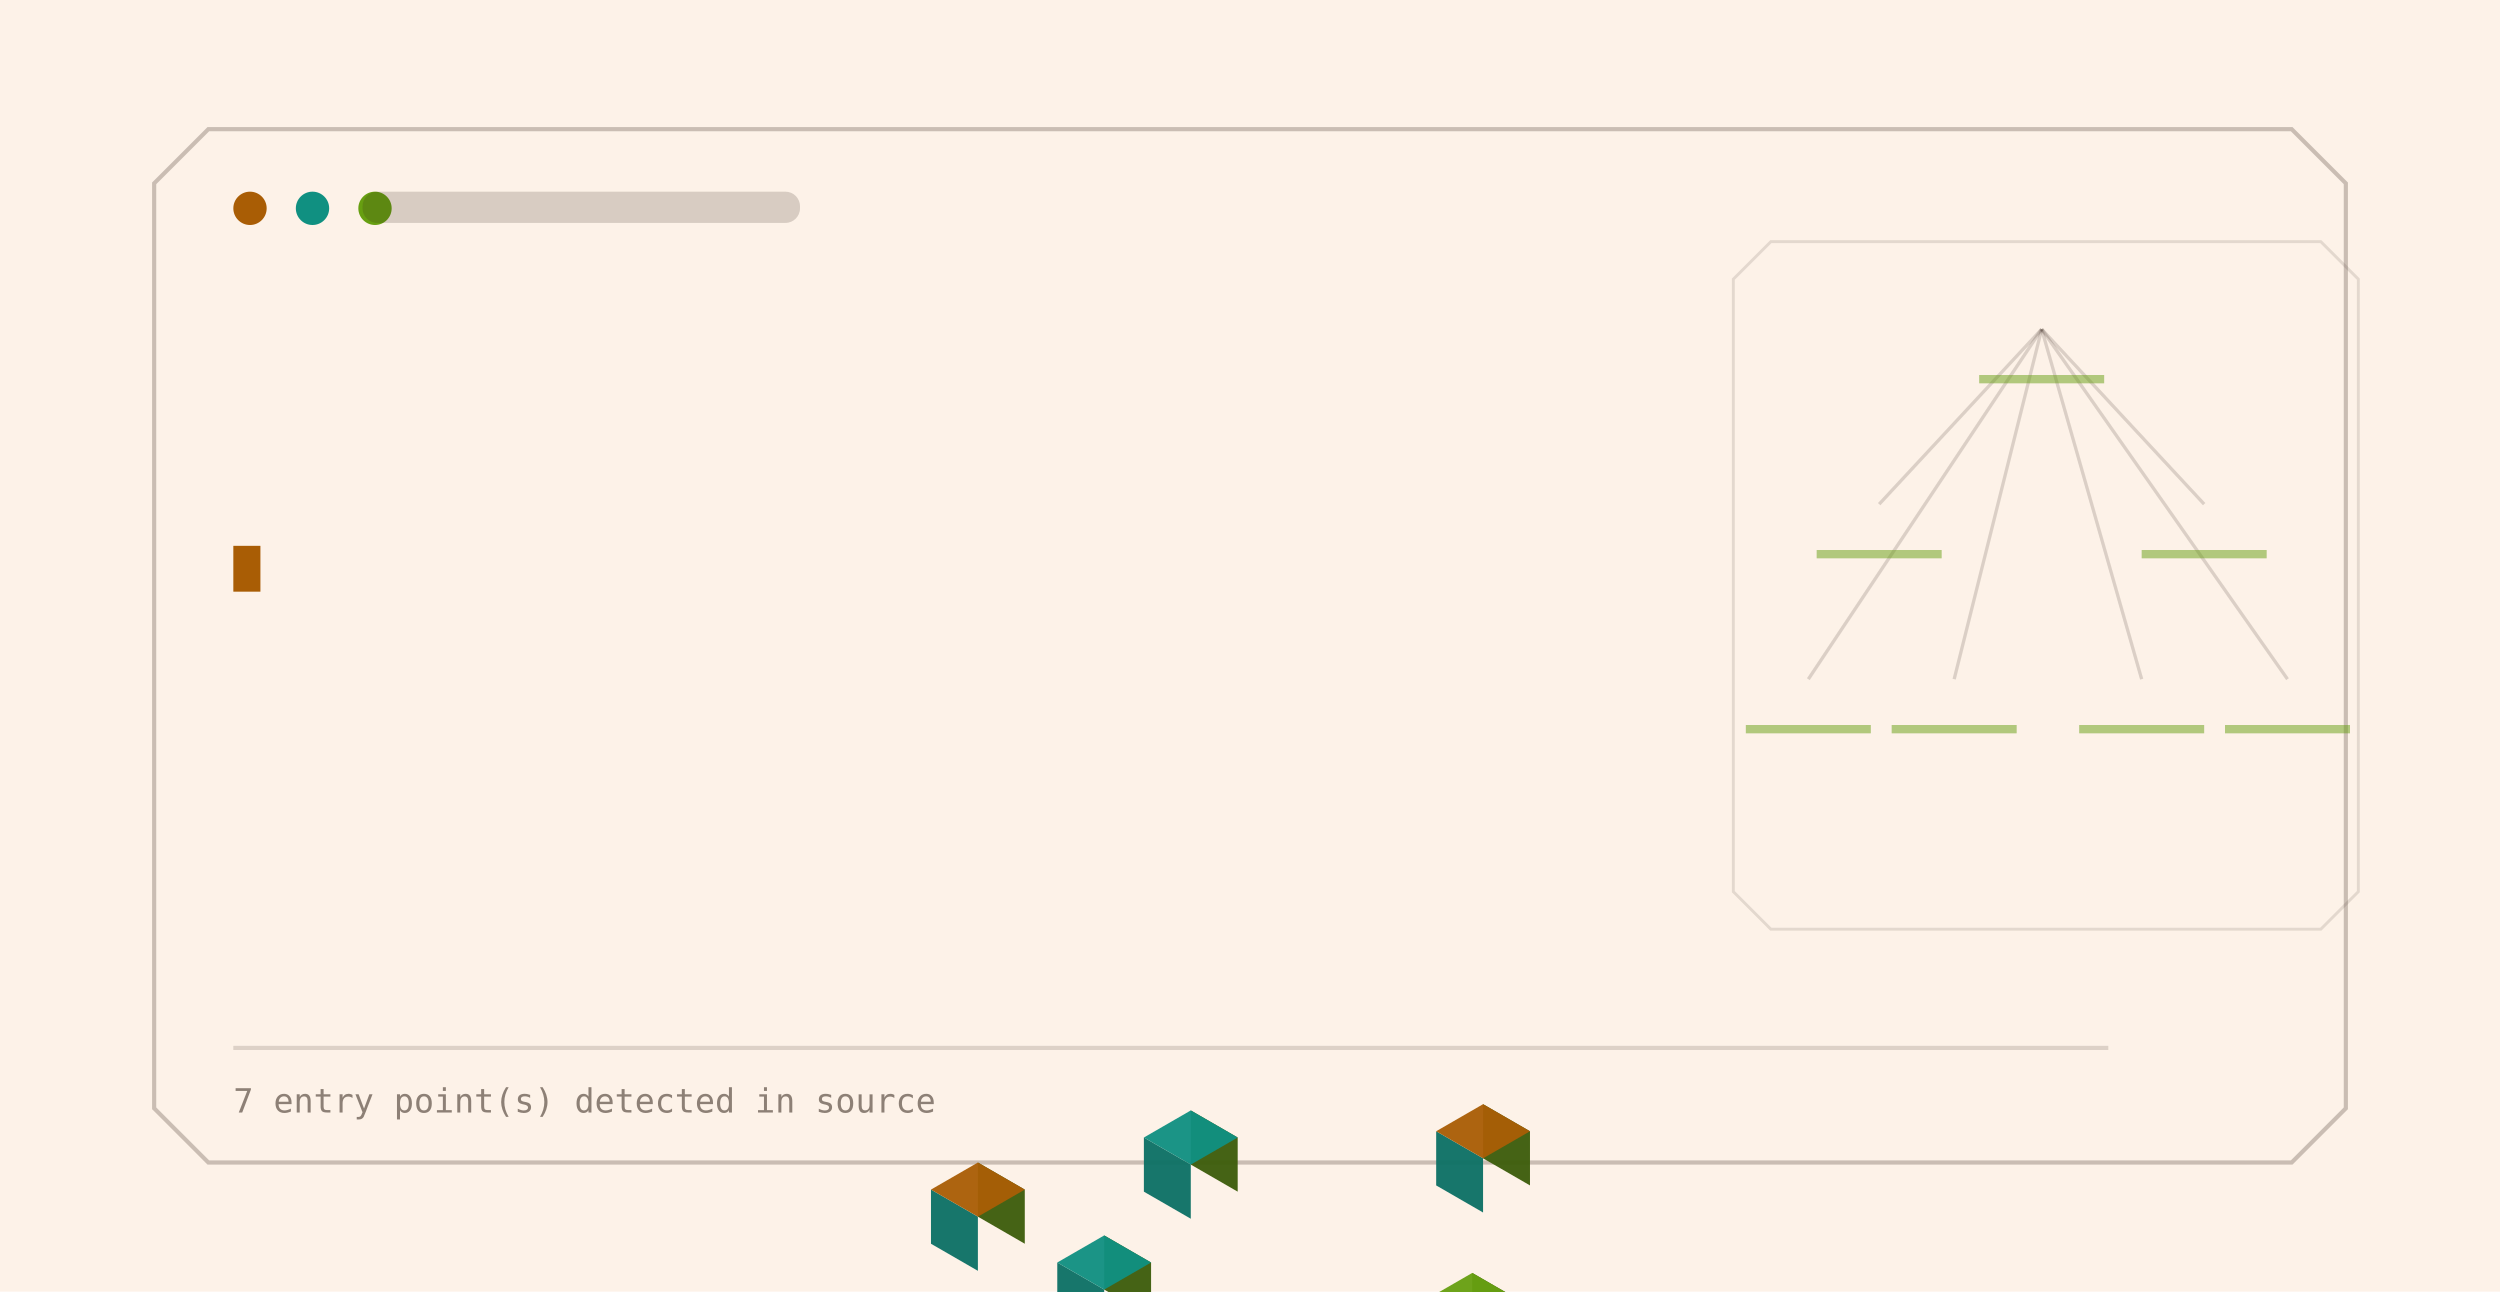
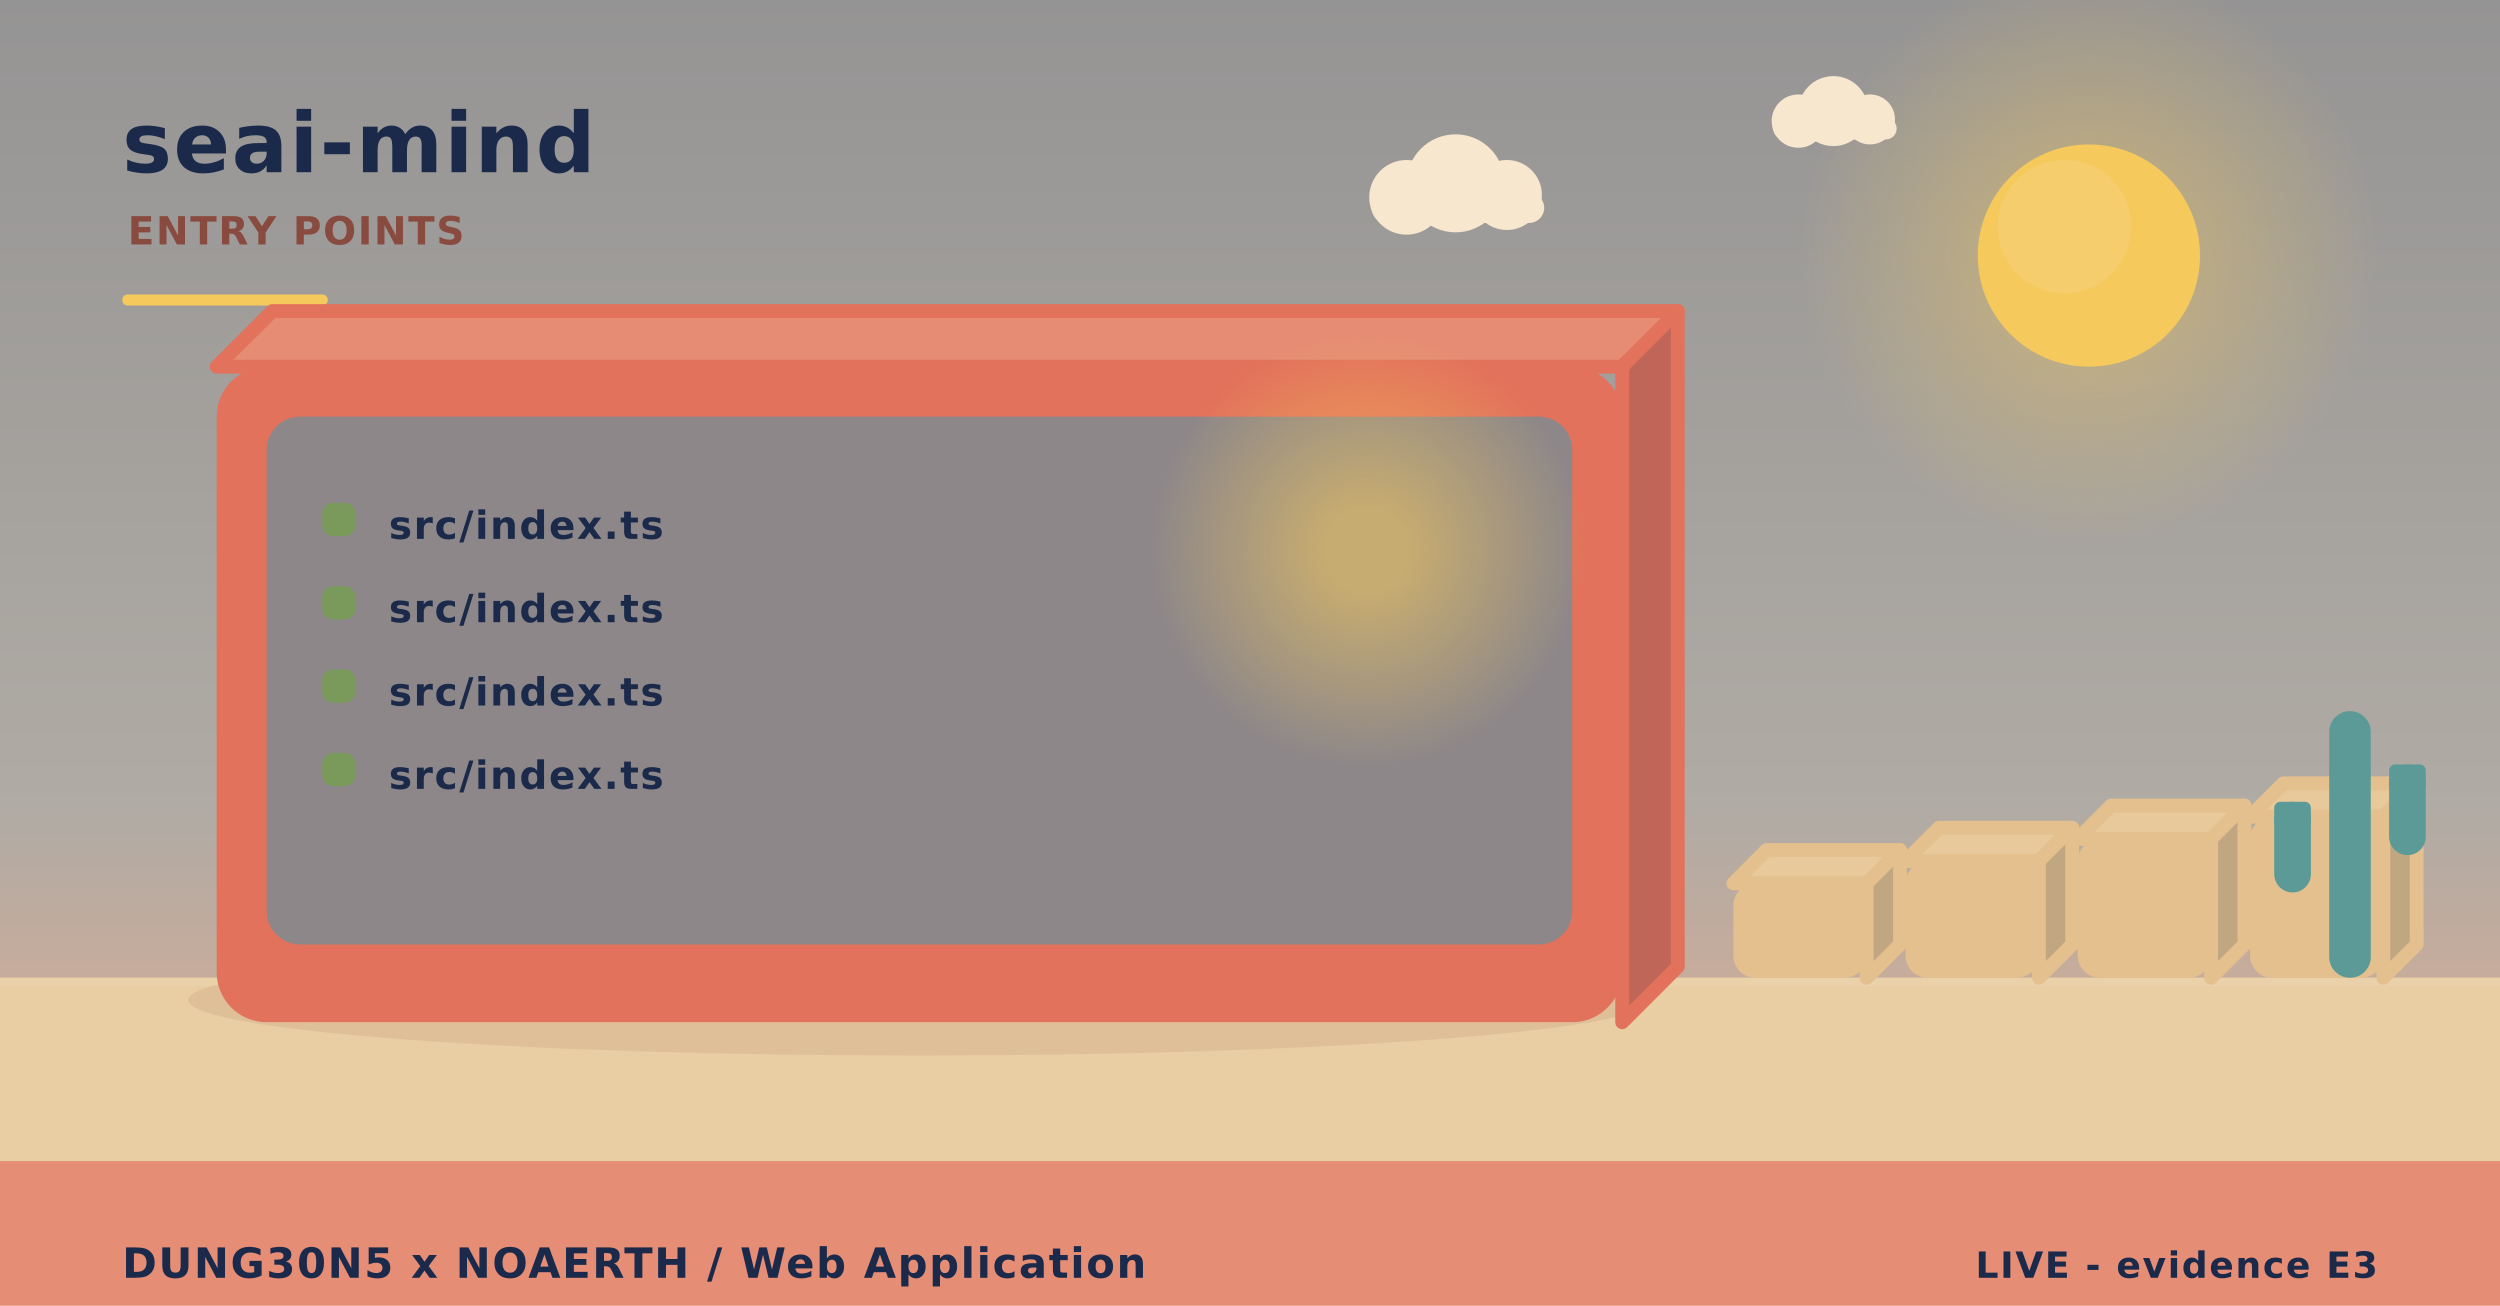
- <svg xmlns="http://www.w3.org/2000/svg" viewBox="0 0 1200 620" width="1200" height="620" role="img" aria-label="seai-mind command surface">
-   <rect width="1200" height="620" fill="#fdf2e8" />
-   <defs>
-     <linearGradient id="gt" x1="0" y1="0" x2="1" y2="1">
-       <stop offset="0%" stop-color="#a95d05" />
-       <stop offset="100%" stop-color="#109081" />
-     </linearGradient>
-   </defs>
-   <path d="M100.00,62.00 H1100.00 L1126.00,88.00 V532.00 L1100.00,558.00 H100.00 L74.00,532.00 V88.00 Z" fill="none" stroke="rgba(50,36,24,0.300)" stroke-width="2.00" opacity="0.85" />
-   <circle cx="120.00" cy="100.00" r="8.00" fill="#a95d05" opacity="1.00" />
-   <circle cx="150.00" cy="100.00" r="8.00" fill="#109081" opacity="1.00" />
-   <circle cx="180.00" cy="100.00" r="8.00" fill="#679f11" opacity="1.00" />
-   <rect x="174.00" y="92.00" width="210.00" height="15.00" rx="7.00" fill="rgba(50,36,24,0.180)" opacity="1.00" />
-   <text x="112" y="148" font-family="ui-monospace,SFMono-Regular,Menlo,monospace" font-size="21" fill="rgba(50,36,24,0.800)" opacity="0">src/index.ts<animate attributeName="opacity" values="0;1;1;0" dur="1.5s" begin="0.0s" repeatCount="indefinite" />
-   </text>
-   <text x="112" y="182" font-family="ui-monospace,SFMono-Regular,Menlo,monospace" font-size="21" fill="rgba(50,36,24,0.800)" opacity="0">src/index.ts<animate attributeName="opacity" values="0;1;1;0" dur="1.5s" begin="1.5s" repeatCount="indefinite" />
-   </text>
-   <text x="112" y="216" font-family="ui-monospace,SFMono-Regular,Menlo,monospace" font-size="21" fill="rgba(50,36,24,0.800)" opacity="0">src/index.ts<animate attributeName="opacity" values="0;1;1;0" dur="1.5s" begin="3.0s" repeatCount="indefinite" />
-   </text>
-   <text x="112" y="250" font-family="ui-monospace,SFMono-Regular,Menlo,monospace" font-size="21" fill="rgba(50,36,24,0.800)" opacity="0">src/index.ts<animate attributeName="opacity" values="0;1;1;0" dur="1.5s" begin="4.5s" repeatCount="indefinite" />
-   </text>
-   <rect x="112" y="262" width="13" height="22" fill="#a95d05">
-     <animate attributeName="opacity" values="1;0;1" dur="1.05s" begin="0s" repeatCount="indefinite" />
-   </rect>
-   <path d="M850.00,116.00 H1114.00 L1132.00,134.00 V428.00 L1114.00,446.00 H850.00 L832.00,428.00 V134.00 Z" fill="none" stroke="rgba(50,36,24,0.180)" stroke-width="1.40" opacity="0.70" />
-   <line x1="980.00" y1="158.00" x2="902.00" y2="242.00" stroke="rgba(50,36,24,0.300)" stroke-width="1.60" opacity="0.55" />
-   <line x1="980.00" y1="158.00" x2="1058.00" y2="242.00" stroke="rgba(50,36,24,0.300)" stroke-width="1.60" opacity="0.55" />
-   <line x1="980.00" y1="158.00" x2="868.00" y2="326.00" stroke="rgba(50,36,24,0.300)" stroke-width="1.60" opacity="0.55" />
-   <line x1="980.00" y1="158.00" x2="938.00" y2="326.00" stroke="rgba(50,36,24,0.300)" stroke-width="1.60" opacity="0.55" />
-   <line x1="980.00" y1="158.00" x2="1028.00" y2="326.00" stroke="rgba(50,36,24,0.300)" stroke-width="1.60" opacity="0.55" />
-   <line x1="980.00" y1="158.00" x2="1098.00" y2="326.00" stroke="rgba(50,36,24,0.300)" stroke-width="1.60" opacity="0.55" />
-   <polygon points="711.87,556.00 734.39,569.00 734.39,543.00 711.87,530.00" fill="#3c5c0a" opacity="0.95" />
-   <polygon points="689.36,569.00 711.87,582.00 711.87,556.00 689.36,543.00" fill="#0c7065" opacity="0.95" />
-   <polygon points="711.87,530.00 734.39,543.00 711.87,556.00 689.36,543.00" fill="#a95d05" opacity="0.95" />
+ <svg xmlns="http://www.w3.org/2000/svg" width="900" height="470" viewBox="0 0 900 470" role="img" aria-label="seai-mind - how it is operated">
+   <linearGradient id="skyt" x1="0" y1="0" x2="0" y2="1">
+     <stop offset="0" stop-color="#959494" />
+     <stop offset="0.62" stop-color="#b0aba4" />
+     <stop offset="1" stop-color="#f3ad8a" />
+   </linearGradient>
+   <rect width="900" height="470" fill="url(#skyt)" />
+   <radialGradient id="sunt">
+     <stop offset="0.35" stop-color="#f5c95c" stop-opacity="0.34" />
+     <stop offset="1" stop-color="#f5c95c" stop-opacity="0" />
+   </radialGradient>
+   <circle cx="752" cy="92" r="104" fill="url(#sunt)" />
+   <circle cx="752" cy="92" r="40" fill="#f5c95c" />
+   <circle cx="743.2" cy="81.6" r="24" fill="#f5d27e" opacity="0.5" />
  <g>
-     <rect x="950.00" y="180.00" width="60.00" height="4.00" rx="0.00" fill="rgba(103,159,17,0.500)" opacity="1.00" />
-     <animate attributeName="opacity" values="0.25;1.0;0.25" dur="11.6s" begin="0.0s" repeatCount="indefinite" />
+     <circle cx="524" cy="66" r="17.64" fill="#f6e7ce" />
+     <circle cx="506.36" cy="71.04" r="13.44" fill="#f6e7ce" />
+     <circle cx="542.48" cy="70.2" r="12.6" fill="#f6e7ce" />
+     <rect x="493.76" y="69.36" width="62.16" height="10.92" rx="5.46" fill="#f6e7ce" />
+     <animateTransform attributeName="transform" type="translate" values="0 0;24 0;0 0" dur="36s" begin="0s" repeatCount="indefinite" />
  </g>
-   <polygon points="571.58,559.00 594.09,572.00 594.09,546.00 571.58,533.00" fill="#3c5c0a" opacity="0.95" />
-   <polygon points="549.06,572.00 571.58,585.00 571.58,559.00 549.06,546.00" fill="#0c7065" opacity="0.95" />
-   <polygon points="571.58,533.00 594.09,546.00 571.58,559.00 549.06,546.00" fill="#109081" opacity="0.95" />
  <g>
-     <rect x="872.00" y="264.00" width="60.00" height="4.00" rx="0.00" fill="rgba(103,159,17,0.500)" opacity="1.00" />
-     <animate attributeName="opacity" values="0.25;1.0;0.25" dur="11.6s" begin="0.4s" repeatCount="indefinite" />
+     <circle cx="660" cy="40" r="12.6" fill="#f6e7ce" />
+     <circle cx="647.4" cy="43.6" r="9.6" fill="#f6e7ce" />
+     <circle cx="673.2" cy="43" r="9" fill="#f6e7ce" />
+     <rect x="638.4" y="42.4" width="44.4" height="7.8" rx="3.9" fill="#f6e7ce" />
+     <animateTransform attributeName="transform" type="translate" values="0 0;-18 0;0 0" dur="46s" begin="3s" repeatCount="indefinite" />
  </g>
-   <polygon points="706.68,637.00 729.19,650.00 729.19,624.00 706.68,611.00" fill="#3c5c0a" opacity="0.95" />
-   <polygon points="684.16,650.00 706.68,663.00 706.68,637.00 684.16,624.00" fill="#0c7065" opacity="0.95" />
-   <polygon points="706.68,611.00 729.19,624.00 706.68,637.00 684.16,624.00" fill="#679f11" opacity="0.95" />
+   <rect x="0" y="352" width="900" height="118" fill="#e9cda3" />
+   <rect x="0" y="352" width="900" height="3" fill="#ebd1a9" />
+   <text x="44" y="62" font-family="Verdana,DejaVu Sans,sans-serif" font-size="30" font-weight="700" letter-spacing="0.6" fill="#1b2a4a" text-anchor="start">seai-mind</text>
+   <text x="46" y="88" font-family="Verdana,DejaVu Sans,sans-serif" font-size="14" font-weight="700" letter-spacing="0.6" fill="#894b3f" text-anchor="start">ENTRY POINTS</text>
+   <rect x="44" y="106" width="74" height="4" rx="2" fill="#f5c95c" />
+   <ellipse cx="331" cy="360" rx="263.2" ry="20" fill="rgba(138,90,68,0.11)" />
+   <path d="M78,132 L584,132 L604,112 L98,112 Z" fill="#e68c74" stroke="#e2725b" stroke-width="5" stroke-linejoin="round" />
+   <path d="M584,132 L604,112 L604,348 L584,368 Z" fill="#c06658" stroke="#e2725b" stroke-width="5" stroke-linejoin="round" />
+   <rect x="78" y="132" width="506" height="236" rx="18" fill="#e2725b" />
+   <rect x="96" y="150" width="470" height="190" rx="12" fill="#88888c" opacity="0.94" />
+   <radialGradient id="lamp43156">
+     <stop offset="0.2" stop-color="#f5c95c" stop-opacity="0.55" />
+     <stop offset="1" stop-color="#f5c95c" stop-opacity="0" />
+   </radialGradient>
+   <circle cx="492" cy="198" r="78" fill="url(#lamp43156)" />
+   <rect x="116" y="181" width="12" height="12" rx="4" fill="#7a9a5c" />
  <g>
-     <rect x="1028.00" y="264.00" width="60.00" height="4.00" rx="0.00" fill="rgba(103,159,17,0.500)" opacity="1.00" />
-     <animate attributeName="opacity" values="0.25;1.0;0.25" dur="11.6s" begin="0.8s" repeatCount="indefinite" />
+     <text x="140" y="194" font-family="Verdana,DejaVu Sans,sans-serif" font-size="14" font-weight="700" letter-spacing="0.6" fill="#1b2a4a" text-anchor="start">src/index.ts</text>
+     <animateTransform attributeName="transform" type="translate" values="0 10;0 0" dur="0.7s" begin="0.4s" fill="freeze" />
  </g>
-   <polygon points="469.39,584.00 491.90,597.00 491.90,571.00 469.39,558.00" fill="#3c5c0a" opacity="0.95" />
-   <polygon points="446.87,597.00 469.39,610.00 469.39,584.00 446.87,571.00" fill="#0c7065" opacity="0.95" />
-   <polygon points="469.39,558.00 491.90,571.00 469.39,584.00 446.87,571.00" fill="#a95d05" opacity="0.95" />
+   <rect x="116" y="211" width="12" height="12" rx="4" fill="#7a9a5c" />
  <g>
-     <rect x="838.00" y="348.00" width="60.00" height="4.00" rx="0.00" fill="rgba(103,159,17,0.500)" opacity="1.00" />
-     <animate attributeName="opacity" values="0.25;1.0;0.25" dur="11.6s" begin="1.2s" repeatCount="indefinite" />
+     <text x="140" y="224" font-family="Verdana,DejaVu Sans,sans-serif" font-size="14" font-weight="700" letter-spacing="0.6" fill="#1b2a4a" text-anchor="start">src/index.ts</text>
+     <animateTransform attributeName="transform" type="translate" values="0 10;0 0" dur="0.7s" begin="0.7s" fill="freeze" />
  </g>
-   <polygon points="530.01,619.00 552.52,632.00 552.52,606.00 530.01,593.00" fill="#3c5c0a" opacity="0.95" />
-   <polygon points="507.49,632.00 530.01,645.00 530.01,619.00 507.49,606.00" fill="#0c7065" opacity="0.95" />
-   <polygon points="530.01,593.00 552.52,606.00 530.01,619.00 507.49,606.00" fill="#109081" opacity="0.95" />
+   <rect x="116" y="241" width="12" height="12" rx="4" fill="#7a9a5c" />
  <g>
-     <rect x="908.00" y="348.00" width="60.00" height="4.00" rx="0.00" fill="rgba(103,159,17,0.500)" opacity="1.00" />
-     <animate attributeName="opacity" values="0.25;1.0;0.25" dur="11.6s" begin="1.6s" repeatCount="indefinite" />
+     <text x="140" y="254" font-family="Verdana,DejaVu Sans,sans-serif" font-size="14" font-weight="700" letter-spacing="0.6" fill="#1b2a4a" text-anchor="start">src/index.ts</text>
+     <animateTransform attributeName="transform" type="translate" values="0 10;0 0" dur="0.7s" begin="1s" fill="freeze" />
  </g>
-   <polygon points="607.95,664.00 630.47,677.00 630.47,651.00 607.95,638.00" fill="#3c5c0a" opacity="0.95" />
-   <polygon points="585.43,677.00 607.95,690.00 607.95,664.00 585.43,651.00" fill="#0c7065" opacity="0.95" />
-   <polygon points="607.95,638.00 630.47,651.00 607.95,664.00 585.43,651.00" fill="#679f11" opacity="0.95" />
-   <g>
-     <rect x="998.00" y="348.00" width="60.00" height="4.00" rx="0.00" fill="rgba(103,159,17,0.500)" opacity="1.00" />
-     <animate attributeName="opacity" values="0.25;1.0;0.25" dur="11.6s" begin="2.0s" repeatCount="indefinite" />
-   </g>
-   <polygon points="668.57,699.00 691.09,712.00 691.09,686.00 668.57,673.00" fill="#3c5c0a" opacity="0.95" />
-   <polygon points="646.05,712.00 668.57,725.00 668.57,699.00 646.05,686.00" fill="#0c7065" opacity="0.95" />
-   <polygon points="668.57,673.00 691.09,686.00 668.57,699.00 646.05,686.00" fill="#a95d05" opacity="0.95" />
-   <g>
-     <rect x="1068.00" y="348.00" width="60.00" height="4.00" rx="0.00" fill="rgba(103,159,17,0.500)" opacity="1.00" />
-     <animate attributeName="opacity" values="0.25;1.0;0.25" dur="11.6s" begin="2.4s" repeatCount="indefinite" />
-   </g>
-   <rect x="112.00" y="502.00" width="900.00" height="2.00" rx="0.00" fill="rgba(50,36,24,0.160)" opacity="1.00" />
-   <text x="112" y="534" font-family="ui-monospace,Menlo,monospace" font-size="16" fill="rgba(50,36,24,0.550)">7 entry point(s) detected in source</text>
+   <rect x="116" y="271" width="12" height="12" rx="4" fill="#7a9a5c" />
+   <text x="140" y="284" font-family="Verdana,DejaVu Sans,sans-serif" font-size="14" font-weight="700" letter-spacing="0.6" fill="#1b2a4a" text-anchor="start">src/index.ts</text>
+   <path d="M624,318 L672,318 L684,306 L636,306 Z" fill="#e7c99b" stroke="#e3c08d" stroke-width="5" stroke-linejoin="round" />
+   <path d="M672,318 L684,306 L684,340 L672,352 Z" fill="#c1a682" stroke="#e3c08d" stroke-width="5" stroke-linejoin="round" />
+   <rect x="624" y="318" width="48" height="34" rx="8" fill="#e3c08d" />
+   <path d="M686,310 L734,310 L746,298 L698,298 Z" fill="#e7c99b" stroke="#e3c08d" stroke-width="5" stroke-linejoin="round" />
+   <path d="M734,310 L746,298 L746,340 L734,352 Z" fill="#c1a682" stroke="#e3c08d" stroke-width="5" stroke-linejoin="round" />
+   <rect x="686" y="310" width="48" height="42" rx="8" fill="#e3c08d" />
+   <path d="M748,302 L796,302 L808,290 L760,290 Z" fill="#e7c99b" stroke="#e3c08d" stroke-width="5" stroke-linejoin="round" />
+   <path d="M796,302 L808,290 L808,340 L796,352 Z" fill="#c1a682" stroke="#e3c08d" stroke-width="5" stroke-linejoin="round" />
+   <rect x="748" y="302" width="48" height="50" rx="8" fill="#e3c08d" />
+   <path d="M810,294 L858,294 L870,282 L822,282 Z" fill="#e7c99b" stroke="#e3c08d" stroke-width="5" stroke-linejoin="round" />
+   <path d="M858,294 L870,282 L870,340 L858,352 Z" fill="#c1a682" stroke="#e3c08d" stroke-width="5" stroke-linejoin="round" />
+   <rect x="810" y="294" width="48" height="58" rx="8" fill="#e3c08d" />
+   <rect x="838.52" y="256" width="14.96" height="96" rx="7.48" fill="#5b9a97" />
+   <rect x="818.72" y="288.64" width="13.2" height="32.64" rx="6.6" fill="#5b9a97" />
+   <rect x="818.72" y="288.64" width="13.2" height="9.6" rx="2.2" fill="#5b9a97" />
+   <rect x="860.08" y="275.2" width="13.2" height="32.64" rx="6.6" fill="#5b9a97" />
+   <rect x="860.08" y="275.2" width="13.2" height="9.6" rx="2.2" fill="#5b9a97" />
+   <rect x="0" y="418" width="900" height="52" rx="0" fill="#e68972" opacity="0.94" />
+   <text x="44" y="460" font-family="Verdana,DejaVu Sans,sans-serif" font-size="15" font-weight="700" letter-spacing="0.6" fill="#1b2a4a" text-anchor="start">DUNG30N5 x NOAERTH  /  Web Application</text>
+   <text x="856" y="460" font-family="Verdana,DejaVu Sans,sans-serif" font-size="13" font-weight="700" letter-spacing="0.6" fill="#1b2a4a" text-anchor="end">LIVE  -  evidence E3</text>
</svg>
